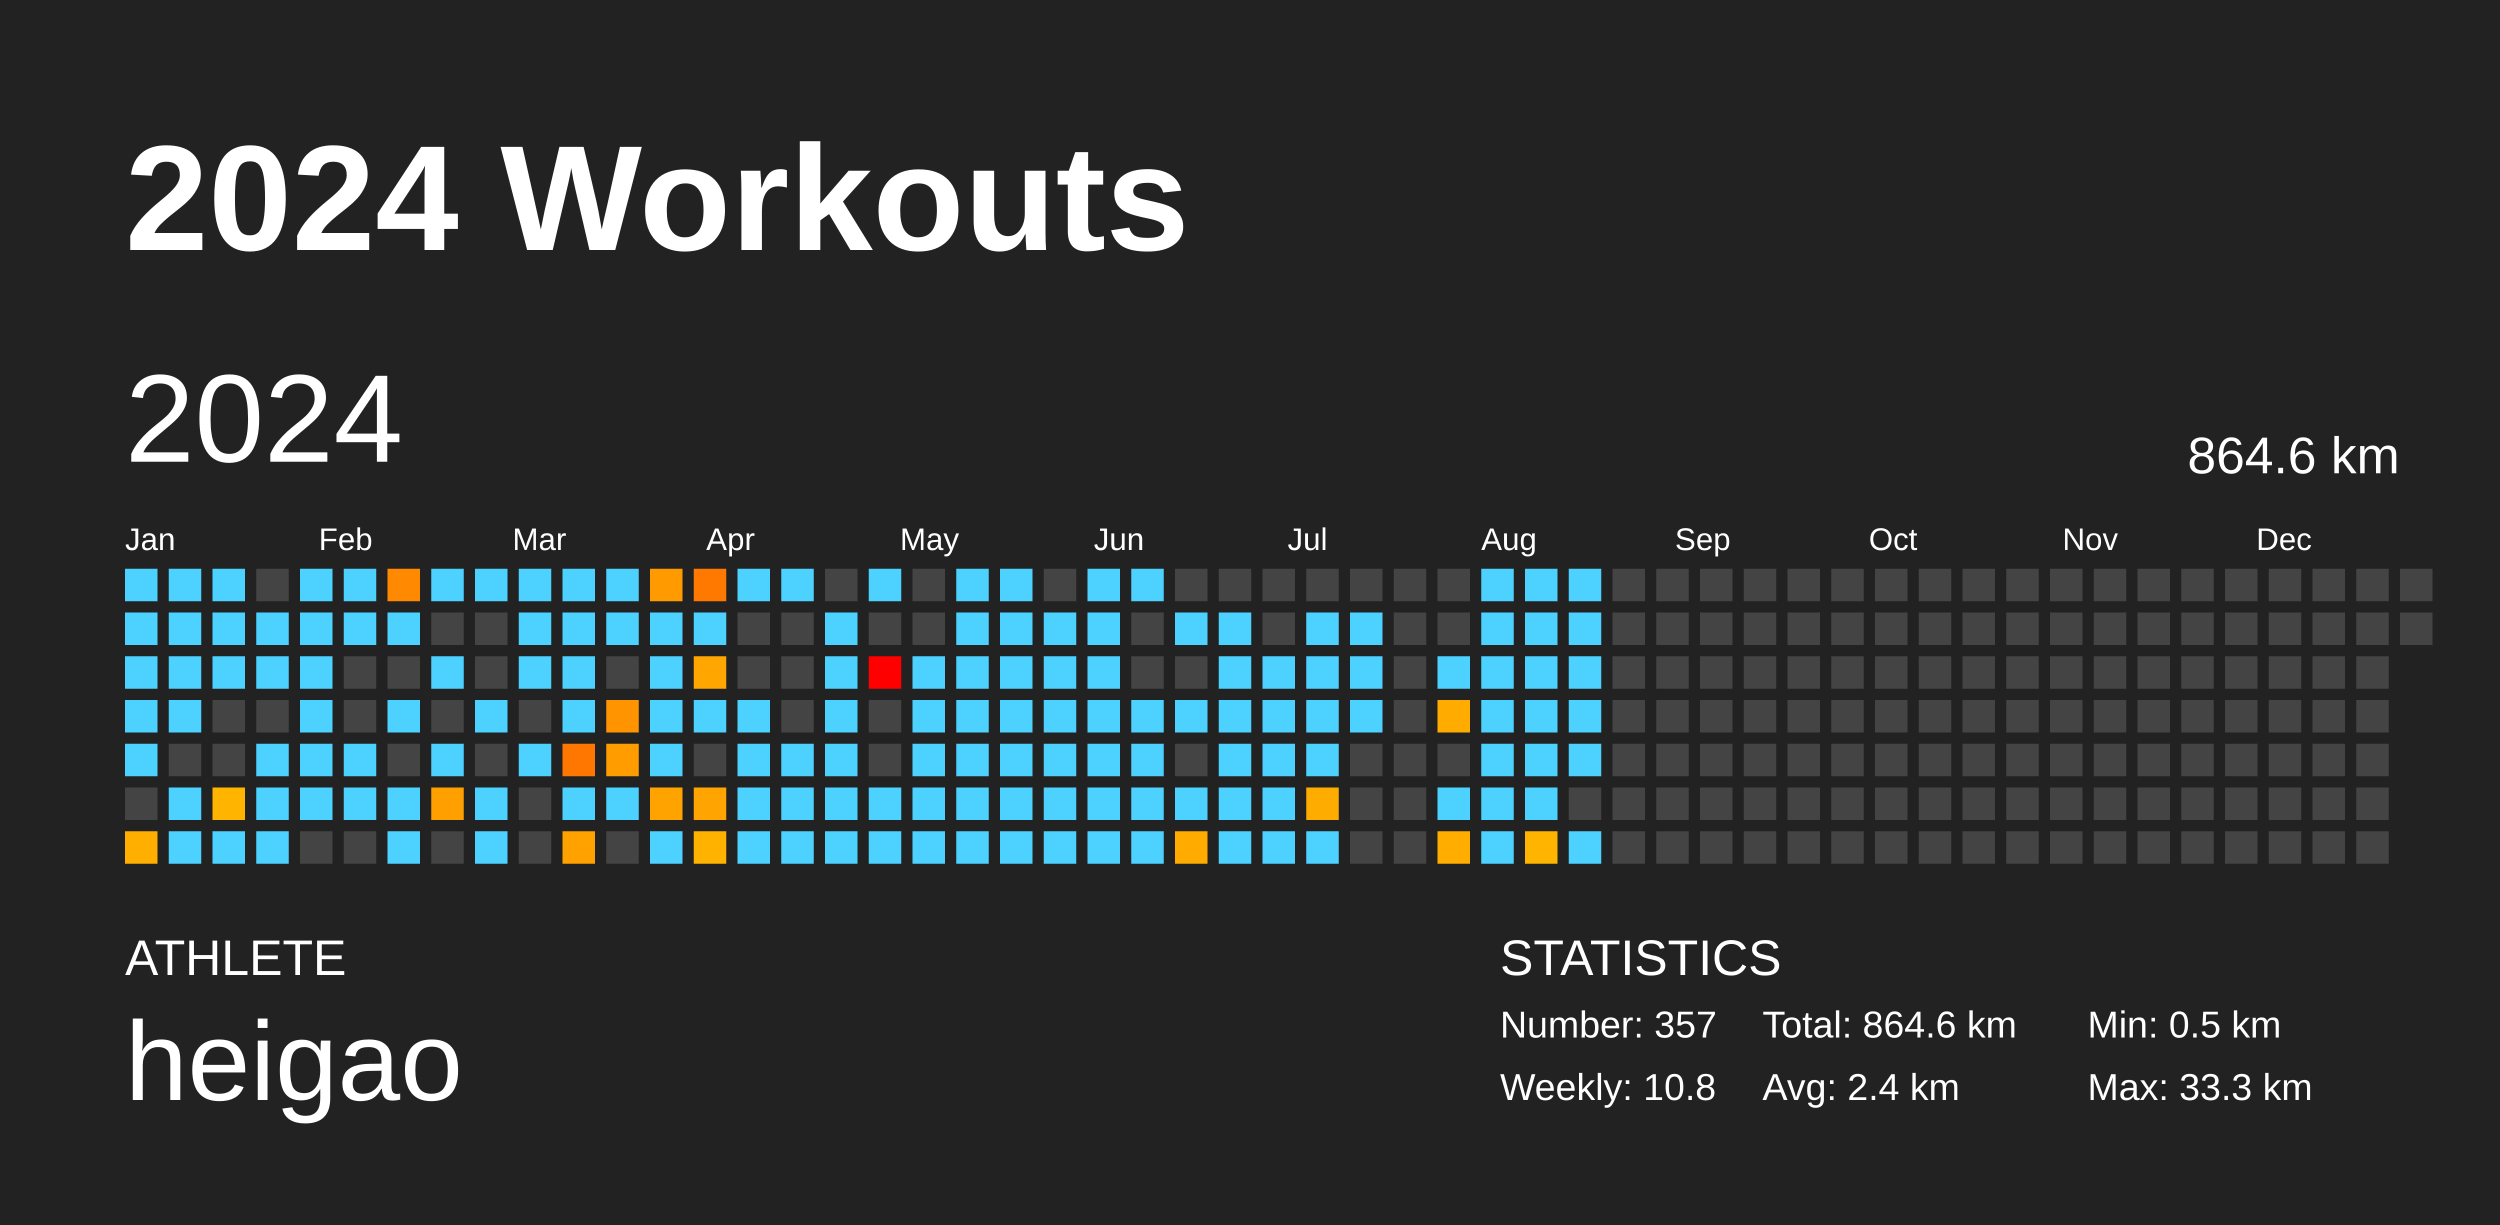
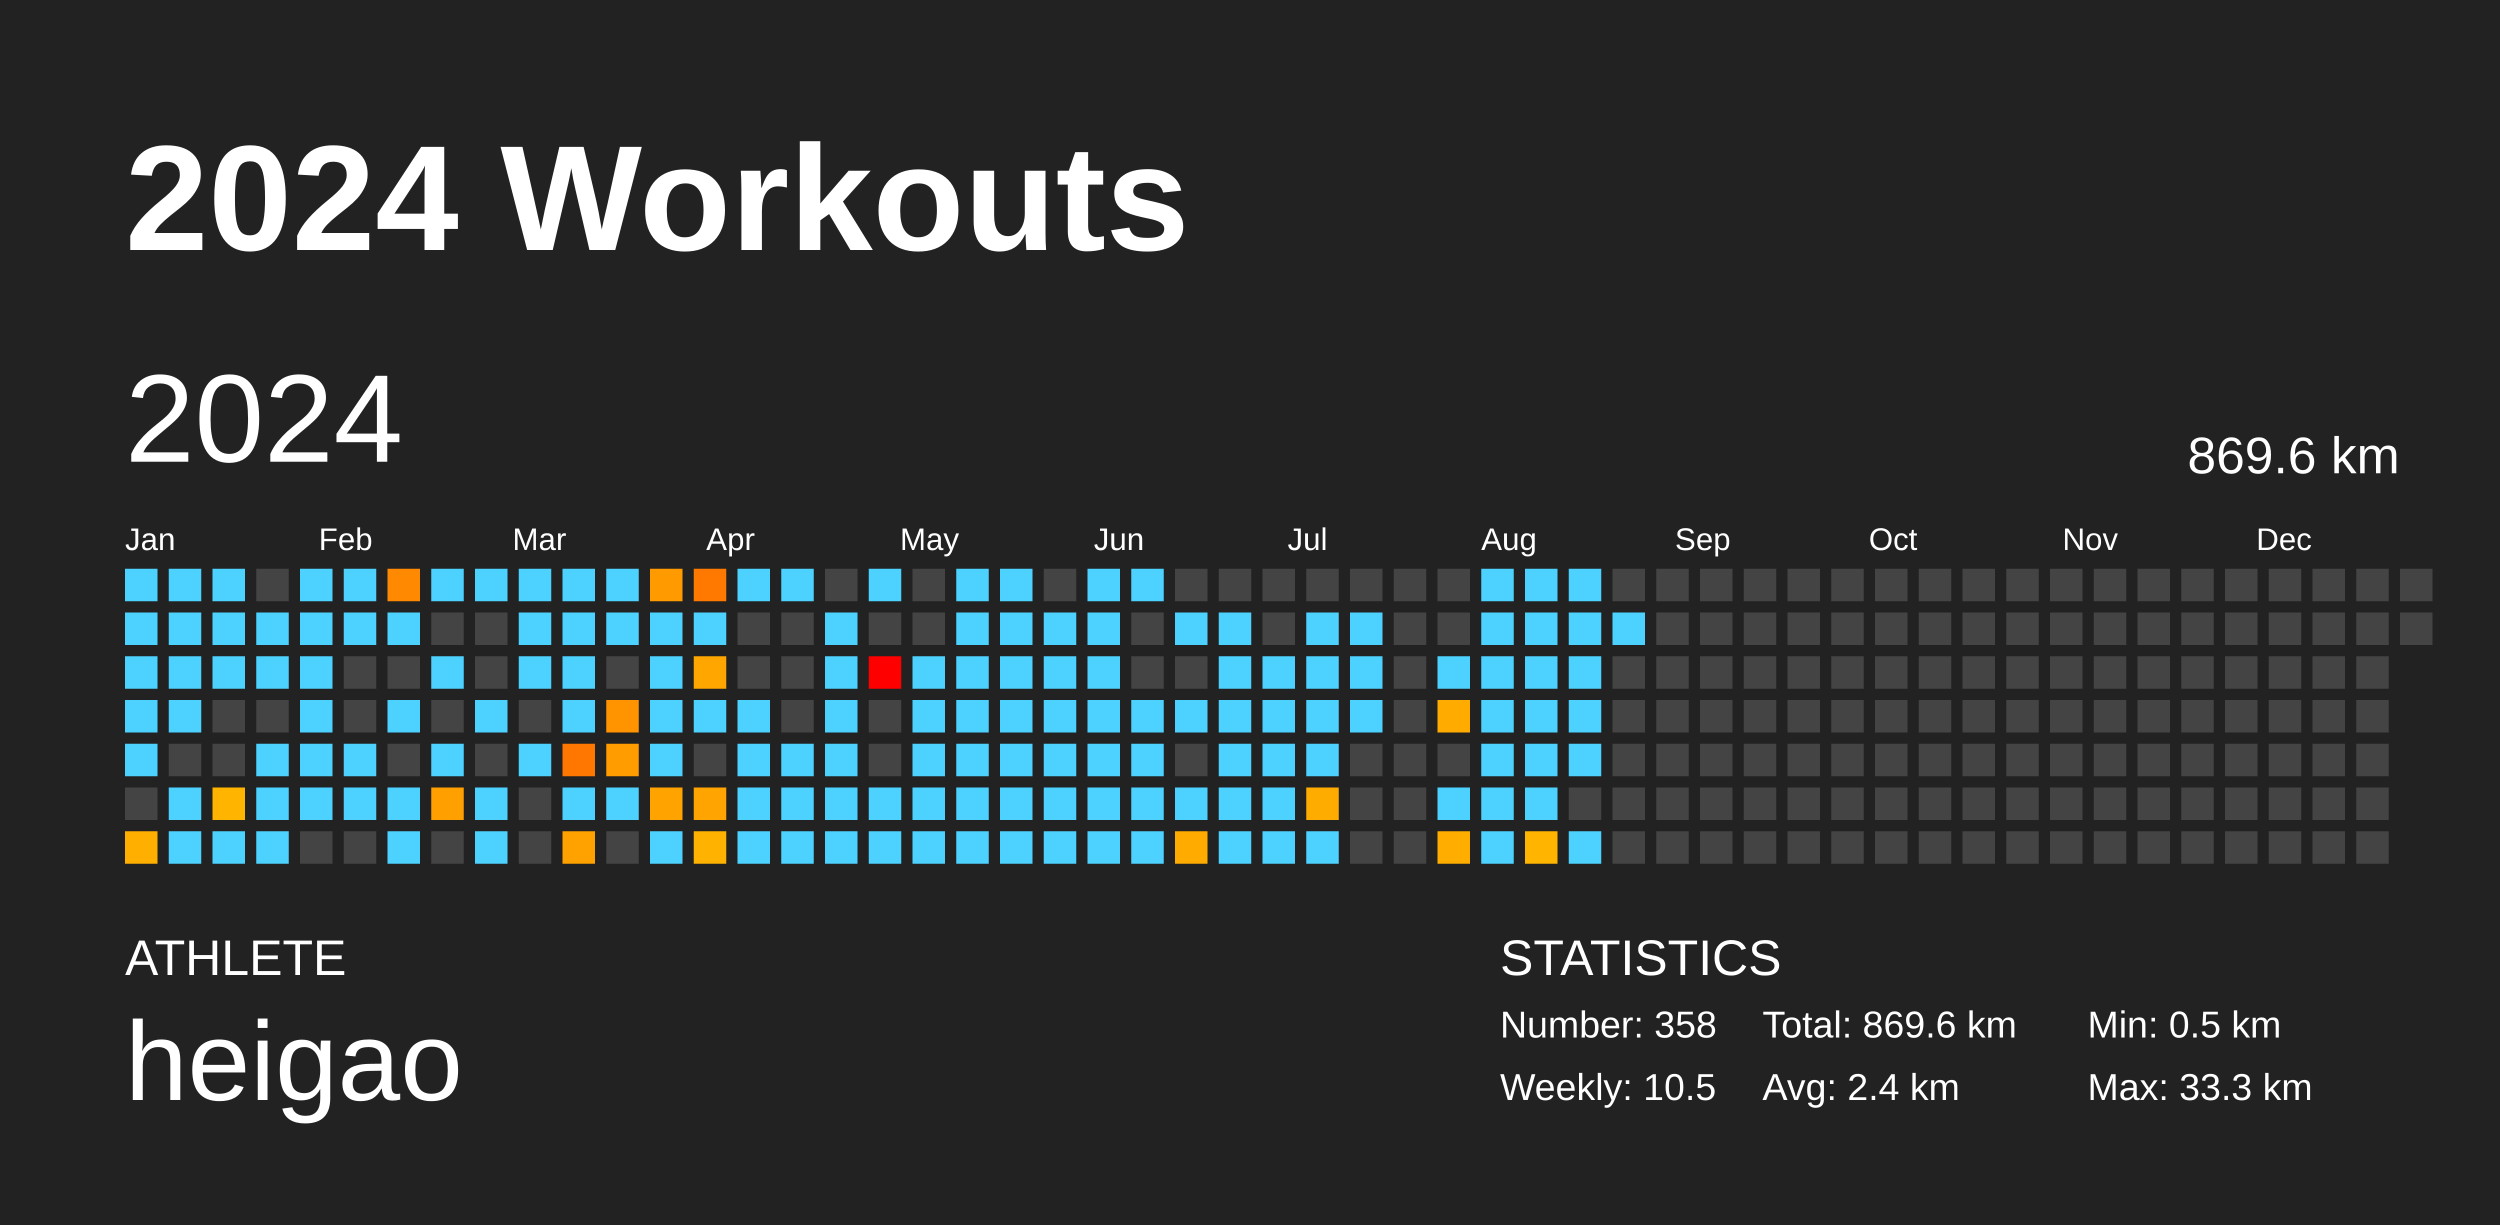
<svg xmlns="http://www.w3.org/2000/svg" baseProfile="full" height="98mm" version="1.1" viewBox="0,0,200,98" width="200mm">
  <defs />
  <rect fill="#222222" height="98" width="200" x="0" y="0" />
  <text fill="#FFFFFF" style="font-size:12px; font-family:Arial; font-weight:bold;" x="10" y="20">2024 Workouts</text>
  <text fill="#FFFFFF" style="font-size:4px; font-family:Arial" x="10" y="78">ATHLETE</text>
  <text fill="#FFFFFF" style="font-size:9px; font-family:Arial" x="10" y="88">heigao</text>
  <text fill="#FFFFFF" style="font-size:4px; font-family:Arial" x="120" y="78">STATISTICS</text>
-   <text fill="#FFFFFF" style="font-size:3px; font-family:Arial" x="120" y="83">Number: 357</text>
-   <text fill="#FFFFFF" style="font-size:3px; font-family:Arial" x="120" y="88">Weekly: 10.8</text>
-   <text fill="#FFFFFF" style="font-size:3px; font-family:Arial" x="141" y="83">Total: 864.6 km</text>
+   <text fill="#FFFFFF" style="font-size:3px; font-family:Arial" x="120" y="83">Number: 358</text>
+   <text fill="#FFFFFF" style="font-size:3px; font-family:Arial" x="120" y="88">Weekly: 10.5</text>
+   <text fill="#FFFFFF" style="font-size:3px; font-family:Arial" x="141" y="83">Total: 869.6 km</text>
  <text fill="#FFFFFF" style="font-size:3px; font-family:Arial" x="141" y="88">Avg: 2.4 km</text>
  <text fill="#FFFFFF" style="font-size:3px; font-family:Arial" x="167" y="83">Min: 0.5 km</text>
  <text fill="#FFFFFF" style="font-size:3px; font-family:Arial" x="167" y="88">Max: 33.3 km</text>
  <text dominant-baseline="hanging" fill="#FFFFFF" style="font-size:10.0px; font-family:Arial;" x="10" y="30">2024</text>
-   <text dominant-baseline="hanging" fill="#FFFFFF" style="font-size:4.125px; font-family:Arial;" x="175" y="35">864.6 km</text>
+   <text dominant-baseline="hanging" fill="#FFFFFF" style="font-size:4.125px; font-family:Arial;" x="175" y="35">869.6 km</text>
  <text fill="#FFFFFF" style="font-size:2.5px; font-family:Arial" x="10.0" y="44">Jan</text>
  <text fill="#FFFFFF" style="font-size:2.5px; font-family:Arial" x="25.5" y="44">Feb</text>
  <text fill="#FFFFFF" style="font-size:2.5px; font-family:Arial" x="41.0" y="44">Mar</text>
  <text fill="#FFFFFF" style="font-size:2.5px; font-family:Arial" x="56.5" y="44">Apr</text>
  <text fill="#FFFFFF" style="font-size:2.5px; font-family:Arial" x="72.0" y="44">May</text>
  <text fill="#FFFFFF" style="font-size:2.5px; font-family:Arial" x="87.5" y="44">Jun</text>
  <text fill="#FFFFFF" style="font-size:2.5px; font-family:Arial" x="103.0" y="44">Jul</text>
  <text fill="#FFFFFF" style="font-size:2.5px; font-family:Arial" x="118.5" y="44">Aug</text>
  <text fill="#FFFFFF" style="font-size:2.5px; font-family:Arial" x="134.0" y="44">Sep</text>
  <text fill="#FFFFFF" style="font-size:2.5px; font-family:Arial" x="149.5" y="44">Oct</text>
  <text fill="#FFFFFF" style="font-size:2.5px; font-family:Arial" x="165.0" y="44">Nov</text>
  <text fill="#FFFFFF" style="font-size:2.5px; font-family:Arial" x="180.5" y="44">Dec</text>
  <rect fill="#4dd2ff" height="2.6" width="2.6" x="10.0" y="45.5" />
  <rect fill="#4dd2ff" height="2.6" width="2.6" x="10.0" y="49.0" />
  <rect fill="#4dd2ff" height="2.6" width="2.6" x="10.0" y="52.5" />
  <rect fill="#4dd2ff" height="2.6" width="2.6" x="10.0" y="56.0" />
  <rect fill="#4dd2ff" height="2.6" width="2.6" x="10.0" y="59.5" />
  <rect fill="#444444" height="2.6" width="2.6" x="10.0" y="63.0" />
  <rect fill="#ffaf00" height="2.6" width="2.6" x="10.0" y="66.5" />
  <rect fill="#4dd2ff" height="2.6" width="2.6" x="13.5" y="45.5" />
  <rect fill="#4dd2ff" height="2.6" width="2.6" x="13.5" y="49.0" />
  <rect fill="#4dd2ff" height="2.6" width="2.6" x="13.5" y="52.5" />
  <rect fill="#4dd2ff" height="2.6" width="2.6" x="13.5" y="56.0" />
  <rect fill="#444444" height="2.6" width="2.6" x="13.5" y="59.5" />
  <rect fill="#4dd2ff" height="2.6" width="2.6" x="13.5" y="63.0" />
  <rect fill="#4dd2ff" height="2.6" width="2.6" x="13.5" y="66.5" />
  <rect fill="#4dd2ff" height="2.6" width="2.6" x="17.0" y="45.5" />
  <rect fill="#4dd2ff" height="2.6" width="2.6" x="17.0" y="49.0" />
  <rect fill="#4dd2ff" height="2.6" width="2.6" x="17.0" y="52.5" />
  <rect fill="#444444" height="2.6" width="2.6" x="17.0" y="56.0" />
  <rect fill="#444444" height="2.6" width="2.6" x="17.0" y="59.5" />
  <rect fill="#ffb400" height="2.6" width="2.6" x="17.0" y="63.0" />
  <rect fill="#4dd2ff" height="2.6" width="2.6" x="17.0" y="66.5" />
  <rect fill="#444444" height="2.6" width="2.6" x="20.5" y="45.5" />
  <rect fill="#4dd2ff" height="2.6" width="2.6" x="20.5" y="49.0" />
  <rect fill="#4dd2ff" height="2.6" width="2.6" x="20.5" y="52.5" />
  <rect fill="#444444" height="2.6" width="2.6" x="20.5" y="56.0" />
  <rect fill="#4dd2ff" height="2.6" width="2.6" x="20.5" y="59.5" />
  <rect fill="#4dd2ff" height="2.6" width="2.6" x="20.5" y="63.0" />
  <rect fill="#4dd2ff" height="2.6" width="2.6" x="20.5" y="66.5" />
  <rect fill="#4dd2ff" height="2.6" width="2.6" x="24.0" y="45.5" />
  <rect fill="#4dd2ff" height="2.6" width="2.6" x="24.0" y="49.0" />
  <rect fill="#4dd2ff" height="2.6" width="2.6" x="24.0" y="52.5" />
  <rect fill="#4dd2ff" height="2.6" width="2.6" x="24.0" y="56.0" />
  <rect fill="#4dd2ff" height="2.6" width="2.6" x="24.0" y="59.5" />
  <rect fill="#4dd2ff" height="2.6" width="2.6" x="24.0" y="63.0" />
  <rect fill="#444444" height="2.6" width="2.6" x="24.0" y="66.5" />
  <rect fill="#4dd2ff" height="2.6" width="2.6" x="27.5" y="45.5" />
  <rect fill="#4dd2ff" height="2.6" width="2.6" x="27.5" y="49.0" />
  <rect fill="#444444" height="2.6" width="2.6" x="27.5" y="52.5" />
  <rect fill="#444444" height="2.6" width="2.6" x="27.5" y="56.0" />
  <rect fill="#4dd2ff" height="2.6" width="2.6" x="27.5" y="59.5" />
  <rect fill="#4dd2ff" height="2.6" width="2.6" x="27.5" y="63.0" />
  <rect fill="#444444" height="2.6" width="2.6" x="27.5" y="66.5" />
  <rect fill="#ff8900" height="2.6" width="2.6" x="31.0" y="45.5" />
  <rect fill="#4dd2ff" height="2.6" width="2.6" x="31.0" y="49.0" />
  <rect fill="#444444" height="2.6" width="2.6" x="31.0" y="52.5" />
  <rect fill="#4dd2ff" height="2.6" width="2.6" x="31.0" y="56.0" />
  <rect fill="#444444" height="2.6" width="2.6" x="31.0" y="59.5" />
  <rect fill="#4dd2ff" height="2.6" width="2.6" x="31.0" y="63.0" />
  <rect fill="#4dd2ff" height="2.6" width="2.6" x="31.0" y="66.5" />
  <rect fill="#4dd2ff" height="2.6" width="2.6" x="34.5" y="45.5" />
  <rect fill="#444444" height="2.6" width="2.6" x="34.5" y="49.0" />
  <rect fill="#4dd2ff" height="2.6" width="2.6" x="34.5" y="52.5" />
  <rect fill="#444444" height="2.6" width="2.6" x="34.5" y="56.0" />
  <rect fill="#4dd2ff" height="2.6" width="2.6" x="34.5" y="59.5" />
  <rect fill="#ffa000" height="2.6" width="2.6" x="34.5" y="63.0" />
  <rect fill="#444444" height="2.6" width="2.6" x="34.5" y="66.5" />
  <rect fill="#4dd2ff" height="2.6" width="2.6" x="38.0" y="45.5" />
  <rect fill="#444444" height="2.6" width="2.6" x="38.0" y="49.0" />
  <rect fill="#444444" height="2.6" width="2.6" x="38.0" y="52.5" />
  <rect fill="#4dd2ff" height="2.6" width="2.6" x="38.0" y="56.0" />
  <rect fill="#444444" height="2.6" width="2.6" x="38.0" y="59.5" />
  <rect fill="#4dd2ff" height="2.6" width="2.6" x="38.0" y="63.0" />
  <rect fill="#4dd2ff" height="2.6" width="2.6" x="38.0" y="66.5" />
  <rect fill="#4dd2ff" height="2.6" width="2.6" x="41.5" y="45.5" />
  <rect fill="#4dd2ff" height="2.6" width="2.6" x="41.5" y="49.0" />
  <rect fill="#4dd2ff" height="2.6" width="2.6" x="41.5" y="52.5" />
  <rect fill="#444444" height="2.6" width="2.6" x="41.5" y="56.0" />
  <rect fill="#4dd2ff" height="2.6" width="2.6" x="41.5" y="59.5" />
  <rect fill="#444444" height="2.6" width="2.6" x="41.5" y="63.0" />
  <rect fill="#444444" height="2.6" width="2.6" x="41.5" y="66.5" />
  <rect fill="#4dd2ff" height="2.6" width="2.6" x="45.0" y="45.5" />
  <rect fill="#4dd2ff" height="2.6" width="2.6" x="45.0" y="49.0" />
  <rect fill="#4dd2ff" height="2.6" width="2.6" x="45.0" y="52.5" />
  <rect fill="#4dd2ff" height="2.6" width="2.6" x="45.0" y="56.0" />
  <rect fill="#ff7600" height="2.6" width="2.6" x="45.0" y="59.5" />
  <rect fill="#4dd2ff" height="2.6" width="2.6" x="45.0" y="63.0" />
  <rect fill="#ffa200" height="2.6" width="2.6" x="45.0" y="66.5" />
  <rect fill="#4dd2ff" height="2.6" width="2.6" x="48.5" y="45.5" />
  <rect fill="#4dd2ff" height="2.6" width="2.6" x="48.5" y="49.0" />
  <rect fill="#444444" height="2.6" width="2.6" x="48.5" y="52.5" />
  <rect fill="#ff9400" height="2.6" width="2.6" x="48.5" y="56.0" />
  <rect fill="#ff9c00" height="2.6" width="2.6" x="48.5" y="59.5" />
  <rect fill="#4dd2ff" height="2.6" width="2.6" x="48.5" y="63.0" />
  <rect fill="#444444" height="2.6" width="2.6" x="48.5" y="66.5" />
  <rect fill="#ff9b00" height="2.6" width="2.6" x="52.0" y="45.5" />
  <rect fill="#4dd2ff" height="2.6" width="2.6" x="52.0" y="49.0" />
  <rect fill="#4dd2ff" height="2.6" width="2.6" x="52.0" y="52.5" />
  <rect fill="#4dd2ff" height="2.6" width="2.6" x="52.0" y="56.0" />
  <rect fill="#4dd2ff" height="2.6" width="2.6" x="52.0" y="59.5" />
  <rect fill="#ffa300" height="2.6" width="2.6" x="52.0" y="63.0" />
  <rect fill="#4dd2ff" height="2.6" width="2.6" x="52.0" y="66.5" />
  <rect fill="#ff7800" height="2.6" width="2.6" x="55.5" y="45.5" />
  <rect fill="#4dd2ff" height="2.6" width="2.6" x="55.5" y="49.0" />
  <rect fill="#ffa600" height="2.6" width="2.6" x="55.5" y="52.5" />
  <rect fill="#4dd2ff" height="2.6" width="2.6" x="55.5" y="56.0" />
  <rect fill="#444444" height="2.6" width="2.6" x="55.5" y="59.5" />
  <rect fill="#ffa400" height="2.6" width="2.6" x="55.5" y="63.0" />
  <rect fill="#ffb300" height="2.6" width="2.6" x="55.5" y="66.5" />
  <rect fill="#4dd2ff" height="2.6" width="2.6" x="59.0" y="45.5" />
  <rect fill="#444444" height="2.6" width="2.6" x="59.0" y="49.0" />
  <rect fill="#444444" height="2.6" width="2.6" x="59.0" y="52.5" />
  <rect fill="#4dd2ff" height="2.6" width="2.6" x="59.0" y="56.0" />
  <rect fill="#4dd2ff" height="2.6" width="2.6" x="59.0" y="59.5" />
  <rect fill="#4dd2ff" height="2.6" width="2.6" x="59.0" y="63.0" />
  <rect fill="#4dd2ff" height="2.6" width="2.6" x="59.0" y="66.5" />
  <rect fill="#4dd2ff" height="2.6" width="2.6" x="62.5" y="45.5" />
  <rect fill="#444444" height="2.6" width="2.6" x="62.5" y="49.0" />
  <rect fill="#444444" height="2.6" width="2.6" x="62.5" y="52.5" />
  <rect fill="#444444" height="2.6" width="2.6" x="62.5" y="56.0" />
  <rect fill="#4dd2ff" height="2.6" width="2.6" x="62.5" y="59.5" />
  <rect fill="#4dd2ff" height="2.6" width="2.6" x="62.5" y="63.0" />
  <rect fill="#4dd2ff" height="2.6" width="2.6" x="62.5" y="66.5" />
  <rect fill="#444444" height="2.6" width="2.6" x="66.0" y="45.5" />
  <rect fill="#4dd2ff" height="2.6" width="2.6" x="66.0" y="49.0" />
  <rect fill="#4dd2ff" height="2.6" width="2.6" x="66.0" y="52.5" />
  <rect fill="#4dd2ff" height="2.6" width="2.6" x="66.0" y="56.0" />
  <rect fill="#4dd2ff" height="2.6" width="2.6" x="66.0" y="59.5" />
  <rect fill="#4dd2ff" height="2.6" width="2.6" x="66.0" y="63.0" />
  <rect fill="#4dd2ff" height="2.6" width="2.6" x="66.0" y="66.5" />
  <rect fill="#4dd2ff" height="2.6" width="2.6" x="69.5" y="45.5" />
  <rect fill="#444444" height="2.6" width="2.6" x="69.5" y="49.0" />
  <rect fill="red" height="2.6" width="2.6" x="69.5" y="52.5" />
  <rect fill="#444444" height="2.6" width="2.6" x="69.5" y="56.0" />
  <rect fill="#444444" height="2.6" width="2.6" x="69.5" y="59.5" />
  <rect fill="#4dd2ff" height="2.6" width="2.6" x="69.5" y="63.0" />
  <rect fill="#4dd2ff" height="2.6" width="2.6" x="69.5" y="66.5" />
  <rect fill="#444444" height="2.6" width="2.6" x="73.0" y="45.5" />
  <rect fill="#444444" height="2.6" width="2.6" x="73.0" y="49.0" />
  <rect fill="#4dd2ff" height="2.6" width="2.6" x="73.0" y="52.5" />
  <rect fill="#4dd2ff" height="2.6" width="2.6" x="73.0" y="56.0" />
  <rect fill="#4dd2ff" height="2.6" width="2.6" x="73.0" y="59.5" />
  <rect fill="#4dd2ff" height="2.6" width="2.6" x="73.0" y="63.0" />
  <rect fill="#4dd2ff" height="2.6" width="2.6" x="73.0" y="66.5" />
  <rect fill="#4dd2ff" height="2.6" width="2.6" x="76.5" y="45.5" />
  <rect fill="#4dd2ff" height="2.6" width="2.6" x="76.5" y="49.0" />
  <rect fill="#4dd2ff" height="2.6" width="2.6" x="76.5" y="52.5" />
  <rect fill="#4dd2ff" height="2.6" width="2.6" x="76.5" y="56.0" />
  <rect fill="#4dd2ff" height="2.6" width="2.6" x="76.5" y="59.5" />
  <rect fill="#4dd2ff" height="2.6" width="2.6" x="76.5" y="63.0" />
  <rect fill="#4dd2ff" height="2.6" width="2.6" x="76.5" y="66.5" />
  <rect fill="#4dd2ff" height="2.6" width="2.6" x="80.0" y="45.5" />
  <rect fill="#4dd2ff" height="2.6" width="2.6" x="80.0" y="49.0" />
  <rect fill="#4dd2ff" height="2.6" width="2.6" x="80.0" y="52.5" />
  <rect fill="#4dd2ff" height="2.6" width="2.6" x="80.0" y="56.0" />
  <rect fill="#4dd2ff" height="2.6" width="2.6" x="80.0" y="59.5" />
  <rect fill="#4dd2ff" height="2.6" width="2.6" x="80.0" y="63.0" />
  <rect fill="#4dd2ff" height="2.6" width="2.6" x="80.0" y="66.5" />
  <rect fill="#444444" height="2.6" width="2.6" x="83.5" y="45.5" />
  <rect fill="#4dd2ff" height="2.6" width="2.6" x="83.5" y="49.0" />
  <rect fill="#4dd2ff" height="2.6" width="2.6" x="83.5" y="52.5" />
  <rect fill="#4dd2ff" height="2.6" width="2.6" x="83.5" y="56.0" />
  <rect fill="#4dd2ff" height="2.6" width="2.6" x="83.5" y="59.5" />
  <rect fill="#4dd2ff" height="2.6" width="2.6" x="83.5" y="63.0" />
  <rect fill="#4dd2ff" height="2.6" width="2.6" x="83.5" y="66.5" />
  <rect fill="#4dd2ff" height="2.6" width="2.6" x="87.0" y="45.5" />
  <rect fill="#4dd2ff" height="2.6" width="2.6" x="87.0" y="49.0" />
  <rect fill="#4dd2ff" height="2.6" width="2.6" x="87.0" y="52.5" />
  <rect fill="#4dd2ff" height="2.6" width="2.6" x="87.0" y="56.0" />
  <rect fill="#4dd2ff" height="2.6" width="2.6" x="87.0" y="59.5" />
  <rect fill="#4dd2ff" height="2.6" width="2.6" x="87.0" y="63.0" />
  <rect fill="#4dd2ff" height="2.6" width="2.6" x="87.0" y="66.5" />
  <rect fill="#4dd2ff" height="2.6" width="2.6" x="90.5" y="45.5" />
  <rect fill="#444444" height="2.6" width="2.6" x="90.5" y="49.0" />
  <rect fill="#444444" height="2.6" width="2.6" x="90.5" y="52.5" />
  <rect fill="#4dd2ff" height="2.6" width="2.6" x="90.5" y="56.0" />
  <rect fill="#4dd2ff" height="2.6" width="2.6" x="90.5" y="59.5" />
  <rect fill="#4dd2ff" height="2.6" width="2.6" x="90.5" y="63.0" />
  <rect fill="#4dd2ff" height="2.6" width="2.6" x="90.5" y="66.5" />
  <rect fill="#444444" height="2.6" width="2.6" x="94.0" y="45.5" />
  <rect fill="#4dd2ff" height="2.6" width="2.6" x="94.0" y="49.0" />
  <rect fill="#444444" height="2.6" width="2.6" x="94.0" y="52.5" />
  <rect fill="#4dd2ff" height="2.6" width="2.6" x="94.0" y="56.0" />
  <rect fill="#444444" height="2.6" width="2.6" x="94.0" y="59.5" />
  <rect fill="#4dd2ff" height="2.6" width="2.6" x="94.0" y="63.0" />
  <rect fill="#ffab00" height="2.6" width="2.6" x="94.0" y="66.5" />
  <rect fill="#444444" height="2.6" width="2.6" x="97.5" y="45.5" />
  <rect fill="#4dd2ff" height="2.6" width="2.6" x="97.5" y="49.0" />
  <rect fill="#4dd2ff" height="2.6" width="2.6" x="97.5" y="52.5" />
  <rect fill="#4dd2ff" height="2.6" width="2.6" x="97.5" y="56.0" />
  <rect fill="#4dd2ff" height="2.6" width="2.6" x="97.5" y="59.5" />
  <rect fill="#4dd2ff" height="2.6" width="2.6" x="97.5" y="63.0" />
  <rect fill="#4dd2ff" height="2.6" width="2.6" x="97.5" y="66.5" />
  <rect fill="#444444" height="2.6" width="2.6" x="101.0" y="45.5" />
  <rect fill="#444444" height="2.6" width="2.6" x="101.0" y="49.0" />
  <rect fill="#4dd2ff" height="2.6" width="2.6" x="101.0" y="52.5" />
  <rect fill="#4dd2ff" height="2.6" width="2.6" x="101.0" y="56.0" />
  <rect fill="#4dd2ff" height="2.6" width="2.6" x="101.0" y="59.5" />
  <rect fill="#4dd2ff" height="2.6" width="2.6" x="101.0" y="63.0" />
  <rect fill="#4dd2ff" height="2.6" width="2.6" x="101.0" y="66.5" />
  <rect fill="#444444" height="2.6" width="2.6" x="104.5" y="45.5" />
  <rect fill="#4dd2ff" height="2.6" width="2.6" x="104.5" y="49.0" />
  <rect fill="#4dd2ff" height="2.6" width="2.6" x="104.5" y="52.5" />
  <rect fill="#4dd2ff" height="2.6" width="2.6" x="104.5" y="56.0" />
  <rect fill="#4dd2ff" height="2.6" width="2.6" x="104.5" y="59.5" />
  <rect fill="#ffac00" height="2.6" width="2.6" x="104.5" y="63.0" />
  <rect fill="#4dd2ff" height="2.6" width="2.6" x="104.5" y="66.5" />
  <rect fill="#444444" height="2.6" width="2.6" x="108.0" y="45.5" />
  <rect fill="#4dd2ff" height="2.6" width="2.6" x="108.0" y="49.0" />
  <rect fill="#4dd2ff" height="2.6" width="2.6" x="108.0" y="52.5" />
  <rect fill="#4dd2ff" height="2.6" width="2.6" x="108.0" y="56.0" />
  <rect fill="#444444" height="2.6" width="2.6" x="108.0" y="59.5" />
  <rect fill="#444444" height="2.6" width="2.6" x="108.0" y="63.0" />
  <rect fill="#444444" height="2.6" width="2.6" x="108.0" y="66.5" />
  <rect fill="#444444" height="2.6" width="2.6" x="111.5" y="45.5" />
  <rect fill="#444444" height="2.6" width="2.6" x="111.5" y="49.0" />
  <rect fill="#444444" height="2.6" width="2.6" x="111.5" y="52.5" />
  <rect fill="#444444" height="2.6" width="2.6" x="111.5" y="56.0" />
  <rect fill="#444444" height="2.6" width="2.6" x="111.5" y="59.5" />
  <rect fill="#444444" height="2.6" width="2.6" x="111.5" y="63.0" />
  <rect fill="#444444" height="2.6" width="2.6" x="111.5" y="66.5" />
  <rect fill="#444444" height="2.6" width="2.6" x="115.0" y="45.5" />
  <rect fill="#444444" height="2.6" width="2.6" x="115.0" y="49.0" />
  <rect fill="#4dd2ff" height="2.6" width="2.6" x="115.0" y="52.5" />
  <rect fill="#ffab00" height="2.6" width="2.6" x="115.0" y="56.0" />
  <rect fill="#444444" height="2.6" width="2.6" x="115.0" y="59.5" />
  <rect fill="#4dd2ff" height="2.6" width="2.6" x="115.0" y="63.0" />
  <rect fill="#ffae00" height="2.6" width="2.6" x="115.0" y="66.5" />
  <rect fill="#4dd2ff" height="2.6" width="2.6" x="118.5" y="45.5" />
  <rect fill="#4dd2ff" height="2.6" width="2.6" x="118.5" y="49.0" />
  <rect fill="#4dd2ff" height="2.6" width="2.6" x="118.5" y="52.5" />
  <rect fill="#4dd2ff" height="2.6" width="2.6" x="118.5" y="56.0" />
  <rect fill="#4dd2ff" height="2.6" width="2.6" x="118.5" y="59.5" />
  <rect fill="#4dd2ff" height="2.6" width="2.6" x="118.5" y="63.0" />
  <rect fill="#4dd2ff" height="2.6" width="2.6" x="118.5" y="66.5" />
  <rect fill="#4dd2ff" height="2.6" width="2.6" x="122.0" y="45.5" />
  <rect fill="#4dd2ff" height="2.6" width="2.6" x="122.0" y="49.0" />
  <rect fill="#4dd2ff" height="2.6" width="2.6" x="122.0" y="52.5" />
  <rect fill="#4dd2ff" height="2.6" width="2.6" x="122.0" y="56.0" />
  <rect fill="#4dd2ff" height="2.6" width="2.6" x="122.0" y="59.5" />
  <rect fill="#4dd2ff" height="2.6" width="2.6" x="122.0" y="63.0" />
  <rect fill="#ffb500" height="2.6" width="2.6" x="122.0" y="66.5" />
  <rect fill="#4dd2ff" height="2.6" width="2.6" x="125.5" y="45.5" />
  <rect fill="#4dd2ff" height="2.6" width="2.6" x="125.5" y="49.0" />
  <rect fill="#4dd2ff" height="2.6" width="2.6" x="125.5" y="52.5" />
  <rect fill="#4dd2ff" height="2.6" width="2.6" x="125.5" y="56.0" />
  <rect fill="#4dd2ff" height="2.6" width="2.6" x="125.5" y="59.5" />
  <rect fill="#444444" height="2.6" width="2.6" x="125.5" y="63.0" />
  <rect fill="#4dd2ff" height="2.6" width="2.6" x="125.5" y="66.5" />
  <rect fill="#444444" height="2.6" width="2.6" x="129.0" y="45.5" />
-   <rect fill="#444444" height="2.6" width="2.6" x="129.0" y="49.0" />
+   <rect fill="#4dd2ff" height="2.6" width="2.6" x="129.0" y="49.0" />
  <rect fill="#444444" height="2.6" width="2.6" x="129.0" y="52.5" />
  <rect fill="#444444" height="2.6" width="2.6" x="129.0" y="56.0" />
  <rect fill="#444444" height="2.6" width="2.6" x="129.0" y="59.5" />
  <rect fill="#444444" height="2.6" width="2.6" x="129.0" y="63.0" />
  <rect fill="#444444" height="2.6" width="2.6" x="129.0" y="66.5" />
  <rect fill="#444444" height="2.6" width="2.6" x="132.5" y="45.5" />
  <rect fill="#444444" height="2.6" width="2.6" x="132.5" y="49.0" />
  <rect fill="#444444" height="2.6" width="2.6" x="132.5" y="52.5" />
  <rect fill="#444444" height="2.6" width="2.6" x="132.5" y="56.0" />
  <rect fill="#444444" height="2.6" width="2.6" x="132.5" y="59.5" />
  <rect fill="#444444" height="2.6" width="2.6" x="132.5" y="63.0" />
  <rect fill="#444444" height="2.6" width="2.6" x="132.5" y="66.5" />
  <rect fill="#444444" height="2.6" width="2.6" x="136.0" y="45.5" />
  <rect fill="#444444" height="2.6" width="2.6" x="136.0" y="49.0" />
  <rect fill="#444444" height="2.6" width="2.6" x="136.0" y="52.5" />
  <rect fill="#444444" height="2.6" width="2.6" x="136.0" y="56.0" />
  <rect fill="#444444" height="2.6" width="2.6" x="136.0" y="59.5" />
  <rect fill="#444444" height="2.6" width="2.6" x="136.0" y="63.0" />
  <rect fill="#444444" height="2.6" width="2.6" x="136.0" y="66.5" />
  <rect fill="#444444" height="2.6" width="2.6" x="139.5" y="45.5" />
  <rect fill="#444444" height="2.6" width="2.6" x="139.5" y="49.0" />
  <rect fill="#444444" height="2.6" width="2.6" x="139.5" y="52.5" />
  <rect fill="#444444" height="2.6" width="2.6" x="139.5" y="56.0" />
  <rect fill="#444444" height="2.6" width="2.6" x="139.5" y="59.5" />
  <rect fill="#444444" height="2.6" width="2.6" x="139.5" y="63.0" />
  <rect fill="#444444" height="2.6" width="2.6" x="139.5" y="66.5" />
  <rect fill="#444444" height="2.6" width="2.6" x="143.0" y="45.5" />
  <rect fill="#444444" height="2.6" width="2.6" x="143.0" y="49.0" />
  <rect fill="#444444" height="2.6" width="2.6" x="143.0" y="52.5" />
  <rect fill="#444444" height="2.6" width="2.6" x="143.0" y="56.0" />
  <rect fill="#444444" height="2.6" width="2.6" x="143.0" y="59.5" />
  <rect fill="#444444" height="2.6" width="2.6" x="143.0" y="63.0" />
  <rect fill="#444444" height="2.6" width="2.6" x="143.0" y="66.5" />
  <rect fill="#444444" height="2.6" width="2.6" x="146.5" y="45.5" />
  <rect fill="#444444" height="2.6" width="2.6" x="146.5" y="49.0" />
  <rect fill="#444444" height="2.6" width="2.6" x="146.5" y="52.5" />
  <rect fill="#444444" height="2.6" width="2.6" x="146.5" y="56.0" />
  <rect fill="#444444" height="2.6" width="2.6" x="146.5" y="59.5" />
  <rect fill="#444444" height="2.6" width="2.6" x="146.5" y="63.0" />
  <rect fill="#444444" height="2.6" width="2.6" x="146.5" y="66.5" />
  <rect fill="#444444" height="2.6" width="2.6" x="150.0" y="45.5" />
  <rect fill="#444444" height="2.6" width="2.6" x="150.0" y="49.0" />
  <rect fill="#444444" height="2.6" width="2.6" x="150.0" y="52.5" />
  <rect fill="#444444" height="2.6" width="2.6" x="150.0" y="56.0" />
  <rect fill="#444444" height="2.6" width="2.6" x="150.0" y="59.5" />
  <rect fill="#444444" height="2.6" width="2.6" x="150.0" y="63.0" />
  <rect fill="#444444" height="2.6" width="2.6" x="150.0" y="66.5" />
  <rect fill="#444444" height="2.6" width="2.6" x="153.5" y="45.5" />
  <rect fill="#444444" height="2.6" width="2.6" x="153.5" y="49.0" />
  <rect fill="#444444" height="2.6" width="2.6" x="153.5" y="52.5" />
  <rect fill="#444444" height="2.6" width="2.6" x="153.5" y="56.0" />
  <rect fill="#444444" height="2.6" width="2.6" x="153.5" y="59.5" />
  <rect fill="#444444" height="2.6" width="2.6" x="153.5" y="63.0" />
  <rect fill="#444444" height="2.6" width="2.6" x="153.5" y="66.5" />
  <rect fill="#444444" height="2.6" width="2.6" x="157.0" y="45.5" />
  <rect fill="#444444" height="2.6" width="2.6" x="157.0" y="49.0" />
  <rect fill="#444444" height="2.6" width="2.6" x="157.0" y="52.5" />
  <rect fill="#444444" height="2.6" width="2.6" x="157.0" y="56.0" />
  <rect fill="#444444" height="2.6" width="2.6" x="157.0" y="59.5" />
  <rect fill="#444444" height="2.6" width="2.6" x="157.0" y="63.0" />
  <rect fill="#444444" height="2.6" width="2.6" x="157.0" y="66.5" />
  <rect fill="#444444" height="2.6" width="2.6" x="160.5" y="45.5" />
  <rect fill="#444444" height="2.6" width="2.6" x="160.5" y="49.0" />
  <rect fill="#444444" height="2.6" width="2.6" x="160.5" y="52.5" />
  <rect fill="#444444" height="2.6" width="2.6" x="160.5" y="56.0" />
  <rect fill="#444444" height="2.6" width="2.6" x="160.5" y="59.5" />
  <rect fill="#444444" height="2.6" width="2.6" x="160.5" y="63.0" />
  <rect fill="#444444" height="2.6" width="2.6" x="160.5" y="66.5" />
  <rect fill="#444444" height="2.6" width="2.6" x="164.0" y="45.5" />
  <rect fill="#444444" height="2.6" width="2.6" x="164.0" y="49.0" />
  <rect fill="#444444" height="2.6" width="2.6" x="164.0" y="52.5" />
  <rect fill="#444444" height="2.6" width="2.6" x="164.0" y="56.0" />
  <rect fill="#444444" height="2.6" width="2.6" x="164.0" y="59.5" />
  <rect fill="#444444" height="2.6" width="2.6" x="164.0" y="63.0" />
  <rect fill="#444444" height="2.6" width="2.6" x="164.0" y="66.5" />
  <rect fill="#444444" height="2.6" width="2.6" x="167.5" y="45.5" />
  <rect fill="#444444" height="2.6" width="2.6" x="167.5" y="49.0" />
  <rect fill="#444444" height="2.6" width="2.6" x="167.5" y="52.5" />
  <rect fill="#444444" height="2.6" width="2.6" x="167.5" y="56.0" />
  <rect fill="#444444" height="2.6" width="2.6" x="167.5" y="59.5" />
  <rect fill="#444444" height="2.6" width="2.6" x="167.5" y="63.0" />
  <rect fill="#444444" height="2.6" width="2.6" x="167.5" y="66.5" />
  <rect fill="#444444" height="2.6" width="2.6" x="171.0" y="45.5" />
  <rect fill="#444444" height="2.6" width="2.6" x="171.0" y="49.0" />
  <rect fill="#444444" height="2.6" width="2.6" x="171.0" y="52.5" />
  <rect fill="#444444" height="2.6" width="2.6" x="171.0" y="56.0" />
  <rect fill="#444444" height="2.6" width="2.6" x="171.0" y="59.5" />
  <rect fill="#444444" height="2.6" width="2.6" x="171.0" y="63.0" />
  <rect fill="#444444" height="2.6" width="2.6" x="171.0" y="66.5" />
  <rect fill="#444444" height="2.6" width="2.6" x="174.5" y="45.5" />
  <rect fill="#444444" height="2.6" width="2.6" x="174.5" y="49.0" />
  <rect fill="#444444" height="2.6" width="2.6" x="174.5" y="52.5" />
  <rect fill="#444444" height="2.6" width="2.6" x="174.5" y="56.0" />
  <rect fill="#444444" height="2.6" width="2.6" x="174.5" y="59.5" />
  <rect fill="#444444" height="2.6" width="2.6" x="174.5" y="63.0" />
  <rect fill="#444444" height="2.6" width="2.6" x="174.5" y="66.5" />
  <rect fill="#444444" height="2.6" width="2.6" x="178.0" y="45.5" />
  <rect fill="#444444" height="2.6" width="2.6" x="178.0" y="49.0" />
  <rect fill="#444444" height="2.6" width="2.6" x="178.0" y="52.5" />
  <rect fill="#444444" height="2.6" width="2.6" x="178.0" y="56.0" />
  <rect fill="#444444" height="2.6" width="2.6" x="178.0" y="59.5" />
  <rect fill="#444444" height="2.6" width="2.6" x="178.0" y="63.0" />
  <rect fill="#444444" height="2.6" width="2.6" x="178.0" y="66.5" />
  <rect fill="#444444" height="2.6" width="2.6" x="181.5" y="45.5" />
  <rect fill="#444444" height="2.6" width="2.6" x="181.5" y="49.0" />
  <rect fill="#444444" height="2.6" width="2.6" x="181.5" y="52.5" />
  <rect fill="#444444" height="2.6" width="2.6" x="181.5" y="56.0" />
  <rect fill="#444444" height="2.6" width="2.6" x="181.5" y="59.5" />
  <rect fill="#444444" height="2.6" width="2.6" x="181.5" y="63.0" />
  <rect fill="#444444" height="2.6" width="2.6" x="181.5" y="66.5" />
  <rect fill="#444444" height="2.6" width="2.6" x="185.0" y="45.5" />
  <rect fill="#444444" height="2.6" width="2.6" x="185.0" y="49.0" />
  <rect fill="#444444" height="2.6" width="2.6" x="185.0" y="52.5" />
  <rect fill="#444444" height="2.6" width="2.6" x="185.0" y="56.0" />
  <rect fill="#444444" height="2.6" width="2.6" x="185.0" y="59.5" />
  <rect fill="#444444" height="2.6" width="2.6" x="185.0" y="63.0" />
  <rect fill="#444444" height="2.6" width="2.6" x="185.0" y="66.5" />
  <rect fill="#444444" height="2.6" width="2.6" x="188.5" y="45.5" />
  <rect fill="#444444" height="2.6" width="2.6" x="188.5" y="49.0" />
  <rect fill="#444444" height="2.6" width="2.6" x="188.5" y="52.5" />
  <rect fill="#444444" height="2.6" width="2.6" x="188.5" y="56.0" />
  <rect fill="#444444" height="2.6" width="2.6" x="188.5" y="59.5" />
  <rect fill="#444444" height="2.6" width="2.6" x="188.5" y="63.0" />
  <rect fill="#444444" height="2.6" width="2.6" x="188.5" y="66.5" />
  <rect fill="#444444" height="2.6" width="2.6" x="192.0" y="45.5" />
  <rect fill="#444444" height="2.6" width="2.6" x="192.0" y="49.0" />
</svg>
